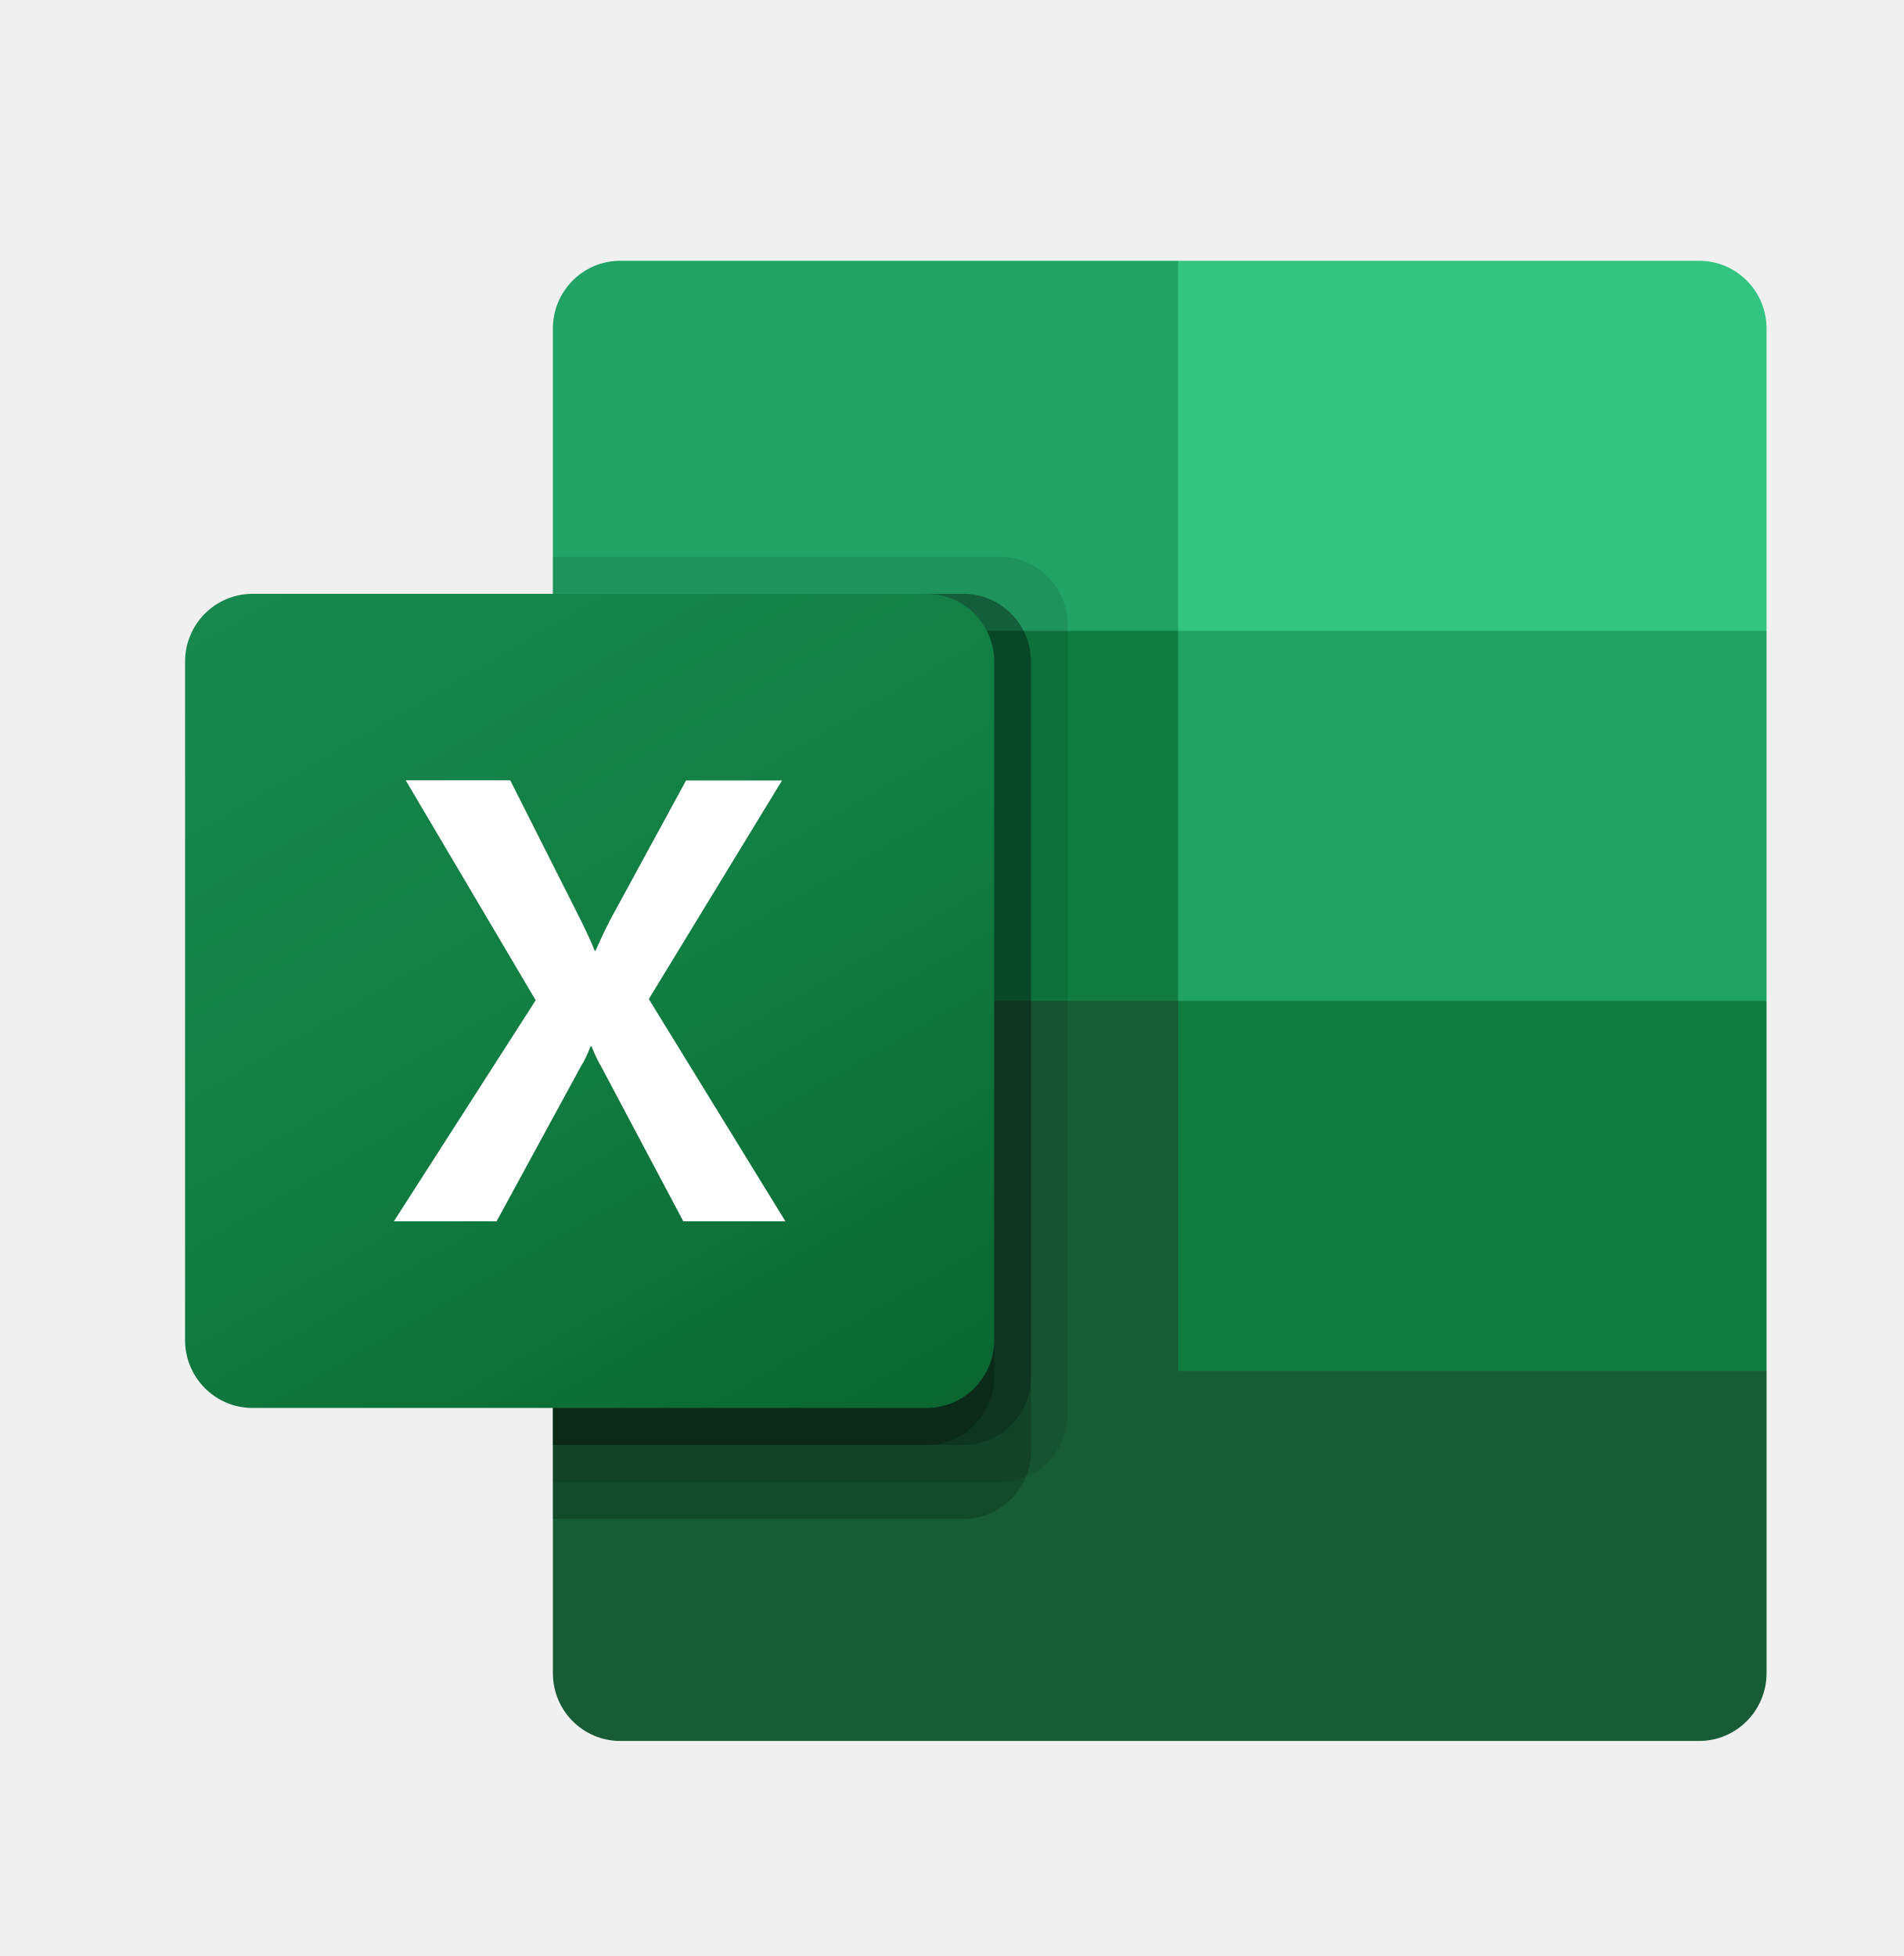
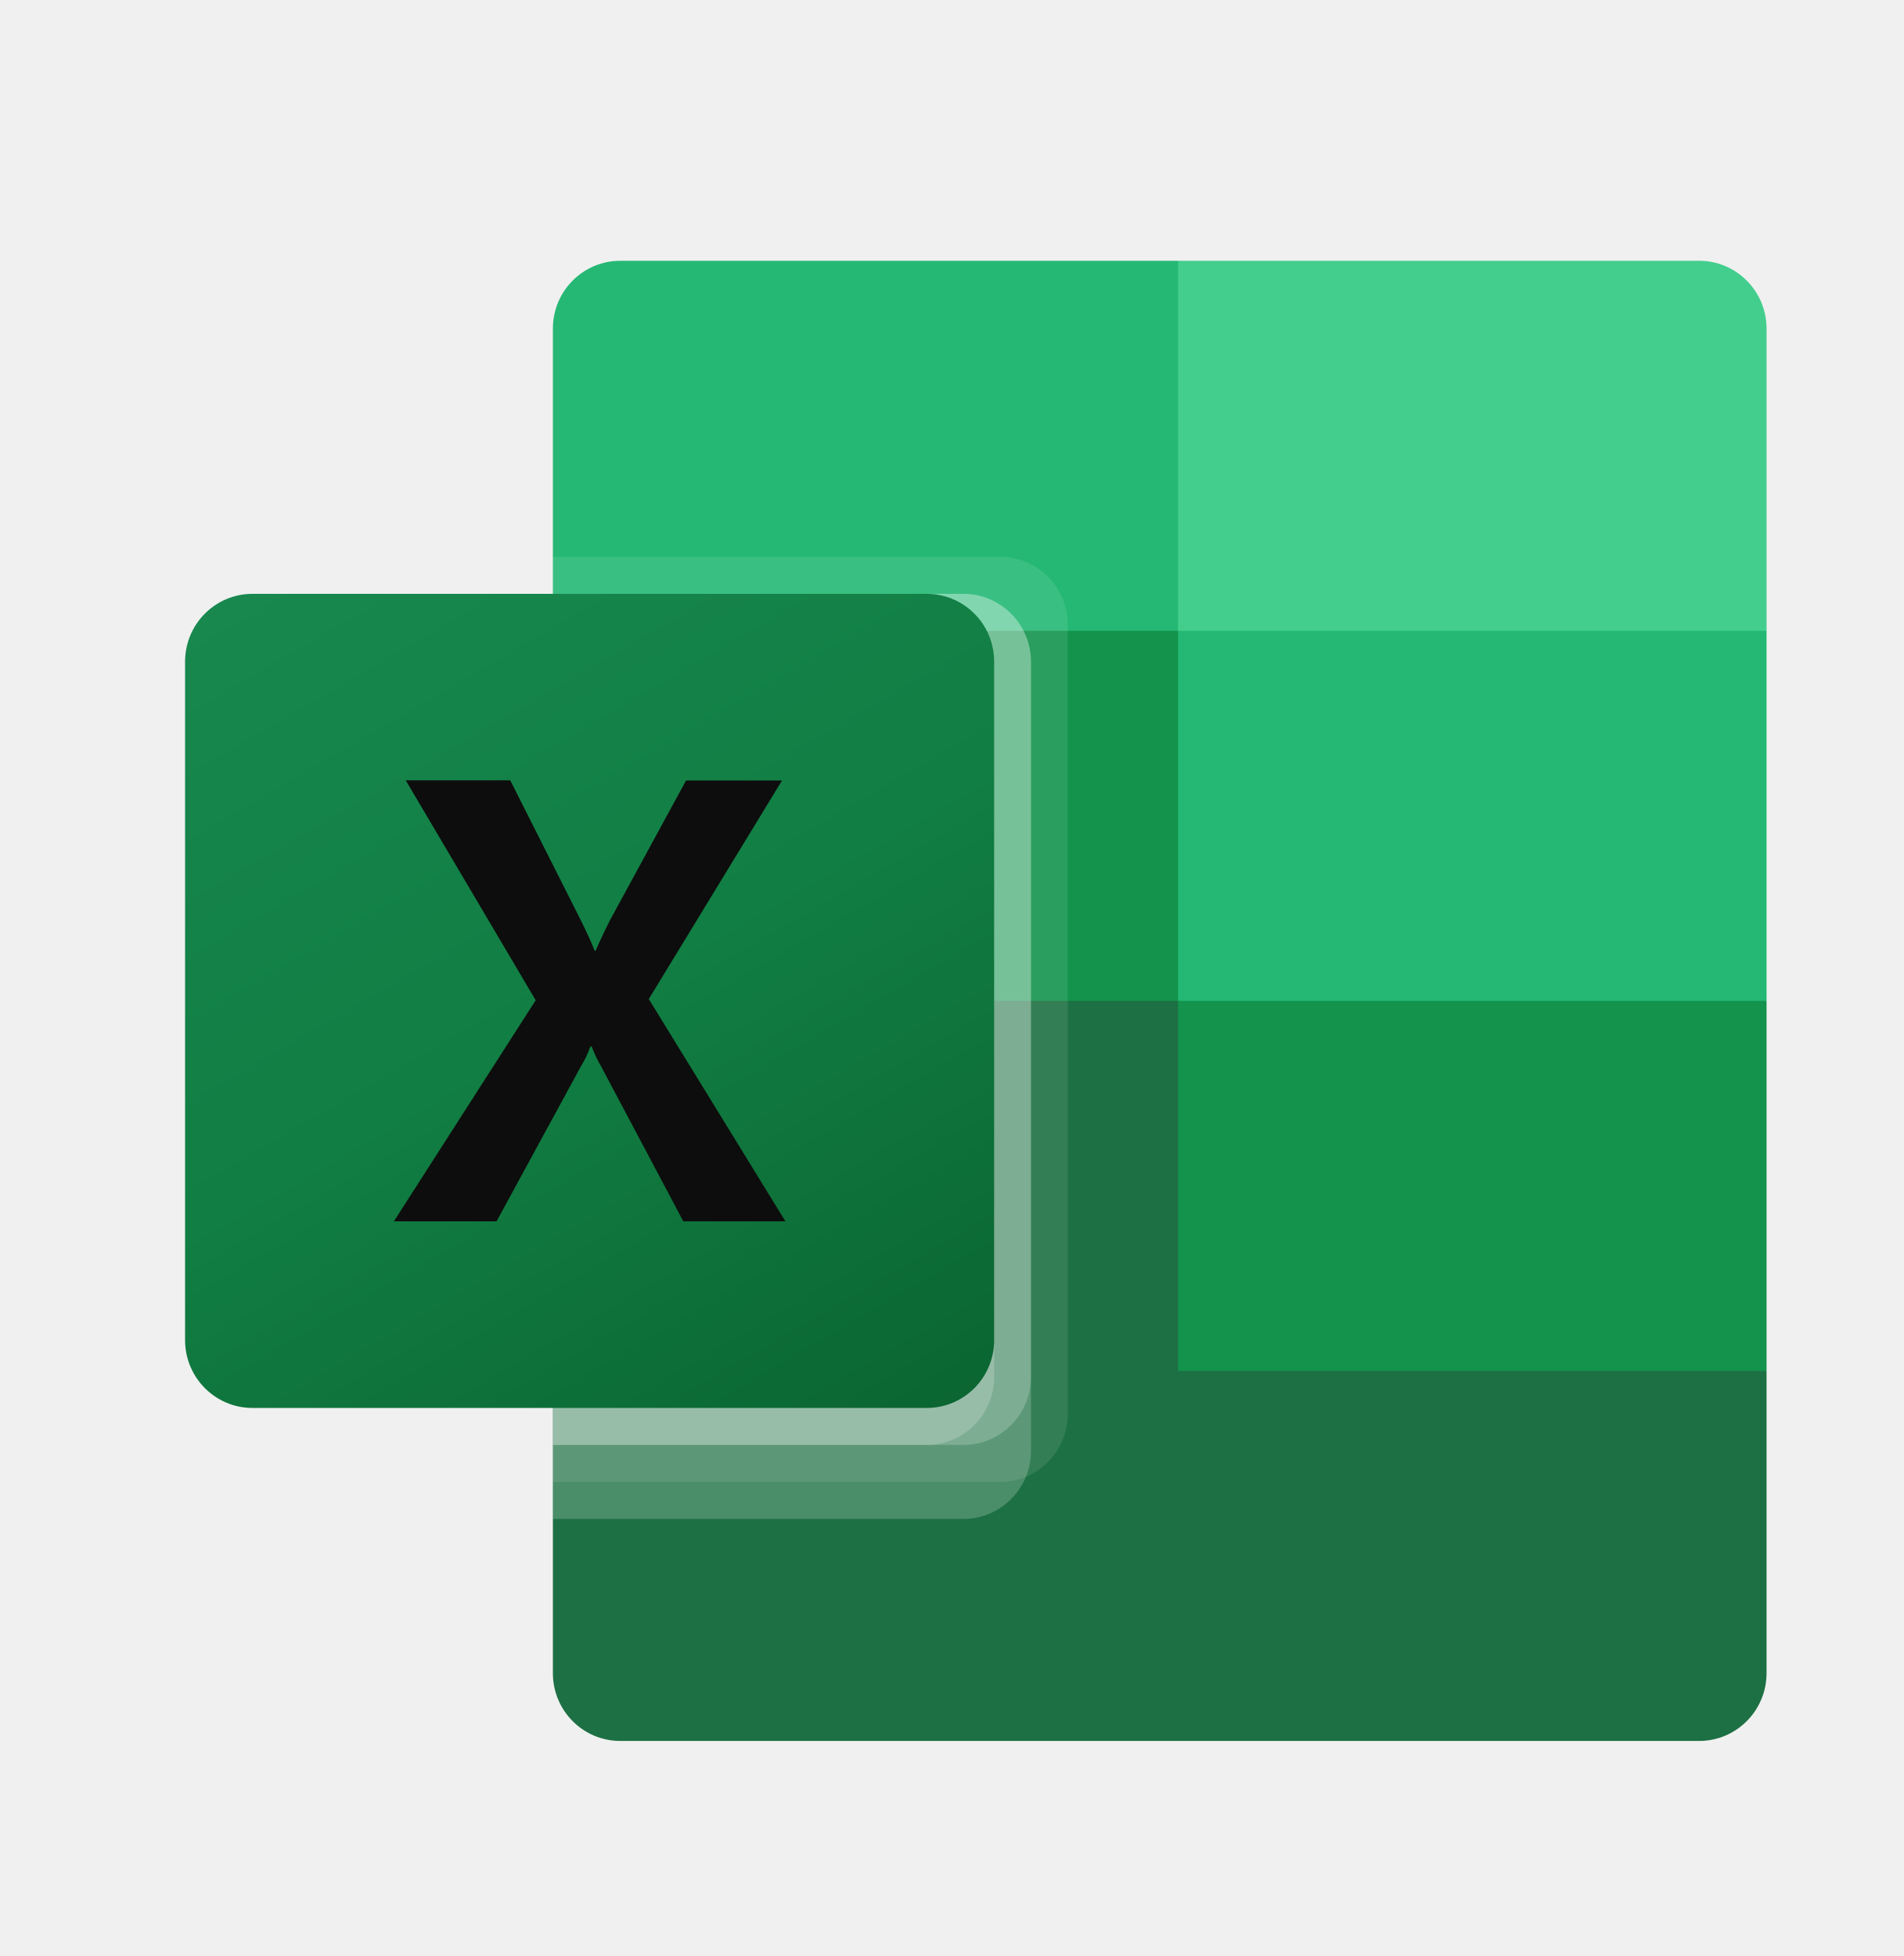
<svg xmlns="http://www.w3.org/2000/svg" width="36" height="37" viewBox="0 0 36 37" fill="none">
-   <g clip-path="url(#clip0_22_2724)">
-     <path d="M22.28 18.232L10.456 16.132V31.649C10.456 32.358 11.026 32.932 11.73 32.932H32.134C32.838 32.932 33.409 32.358 33.409 31.649V25.932L22.28 18.232Z" fill="#185C37" />
-     <path d="M22.28 4.933H11.731C11.026 4.933 10.456 5.507 10.456 6.216V11.933L22.28 18.933L28.54 21.033L33.409 18.933V11.933L22.28 4.933Z" fill="#21A366" />
-     <path d="M10.456 11.933H22.28V18.933H10.456V11.933Z" fill="#107C41" />
-     <path opacity="0.1" d="M18.919 10.533H10.456V28.033H18.919C19.622 28.031 20.191 27.458 20.193 26.75V11.816C20.191 11.108 19.622 10.535 18.919 10.533Z" fill="black" />
-     <path opacity="0.2" d="M18.223 11.233H10.456V28.733H18.223C18.926 28.731 19.496 28.157 19.498 27.45V12.516C19.496 11.808 18.926 11.235 18.223 11.233Z" fill="black" />
-     <path opacity="0.2" d="M18.223 11.233H10.456V27.333H18.223C18.926 27.331 19.496 26.758 19.498 26.05V12.516C19.496 11.808 18.926 11.235 18.223 11.233Z" fill="black" />
-     <path opacity="0.2" d="M17.527 11.233H10.456V27.333H17.527C18.23 27.331 18.8 26.758 18.802 26.05V12.516C18.8 11.808 18.23 11.235 17.527 11.233Z" fill="black" />
-     <path d="M4.775 11.233H17.527C18.232 11.233 18.802 11.807 18.802 12.516V25.35C18.802 26.058 18.232 26.633 17.527 26.633H4.775C4.071 26.633 3.5 26.058 3.5 25.35V12.516C3.5 11.807 4.071 11.233 4.775 11.233Z" fill="url(#paint0_linear_22_2724)" />
-     <path d="M7.449 23.103L10.131 18.921L7.673 14.761H9.65L10.991 17.421C11.115 17.674 11.2 17.862 11.246 17.985H11.263C11.351 17.784 11.444 17.588 11.541 17.398L12.975 14.763H14.79L12.27 18.898L14.854 23.103H12.923L11.374 20.183C11.301 20.059 11.239 19.929 11.189 19.794H11.166C11.12 19.926 11.06 20.053 10.986 20.172L9.391 23.103H7.449Z" fill="white" />
-     <path d="M32.134 4.933H22.28V11.933H33.409V6.216C33.409 5.507 32.838 4.933 32.134 4.933Z" fill="#33C481" />
-     <path d="M22.28 18.933H33.409V25.933H22.28V18.933Z" fill="#107C41" />
+   <g clip-path="url(#clip0_20725_973)">
+     <path d="M22.28 18.232L10.456 16.132V31.649C10.456 32.358 11.026 32.932 11.73 32.932H32.134C32.838 32.932 33.409 32.358 33.409 31.649V25.932L22.28 18.232Z" fill="#1D7043" />
+     <path d="M22.28 4.933H11.731C11.026 4.933 10.456 5.507 10.456 6.216V11.933L22.28 18.933L28.54 21.033L33.409 18.933V11.933L22.28 4.933Z" fill="#25B874" />
+     <path d="M10.456 11.933H22.28V18.933H10.456V11.933Z" fill="#13934C" />
+     <path opacity="0.1" d="M18.919 10.533H10.456V28.033H18.919C19.622 28.031 20.191 27.458 20.193 26.75V11.816C20.191 11.109 19.622 10.536 18.919 10.533Z" fill="white" />
+     <path opacity="0.2" d="M18.223 11.233H10.456V28.733H18.223C18.926 28.731 19.496 28.157 19.498 27.45V12.516C19.496 11.808 18.926 11.235 18.223 11.233Z" fill="white" />
+     <path opacity="0.2" d="M18.223 11.233H10.456V27.333H18.223C18.926 27.331 19.496 26.758 19.498 26.05V12.516C19.496 11.808 18.926 11.235 18.223 11.233Z" fill="white" />
+     <path opacity="0.2" d="M17.527 11.233H10.456V27.333H17.527C18.23 27.331 18.8 26.758 18.802 26.05V12.516C18.8 11.808 18.23 11.235 17.527 11.233Z" fill="white" />
+     <path d="M4.775 11.233H17.527C18.232 11.233 18.802 11.807 18.802 12.516V25.35C18.802 26.058 18.232 26.633 17.527 26.633H4.775C4.071 26.633 3.5 26.058 3.5 25.35V12.516C3.5 11.807 4.071 11.233 4.775 11.233Z" fill="url(#paint0_linear_20725_973)" />
+     <path d="M7.449 23.103L10.131 18.921L7.673 14.761H9.65L10.991 17.421C11.115 17.674 11.2 17.861 11.246 17.985H11.263C11.351 17.784 11.444 17.588 11.541 17.398L12.975 14.763H14.79L12.27 18.898L14.854 23.103H12.923L11.374 20.183C11.301 20.059 11.239 19.929 11.189 19.794H11.166C11.12 19.926 11.06 20.053 10.986 20.172L9.391 23.103H7.449Z" fill="#0D0D0D" />
+     <path d="M32.134 4.933H22.28V11.933H33.409V6.216C33.409 5.507 32.838 4.933 32.134 4.933Z" fill="#43CE8D" />
+     <path d="M22.28 18.933H33.409V25.933H22.28V18.933Z" fill="#13934C" />
  </g>
  <defs>
-     <linearGradient id="paint0_linear_22_2724" x1="6.158" y1="10.23" x2="16.24" y2="27.58" gradientUnits="userSpaceOnUse">
+     <linearGradient id="paint0_linear_20725_973" x1="6.158" y1="10.23" x2="16.24" y2="27.58" gradientUnits="userSpaceOnUse">
      <stop stop-color="#18884F" />
      <stop offset="0.5" stop-color="#117E43" />
      <stop offset="1" stop-color="#0B6631" />
    </linearGradient>
-     <clipPath id="clip0_22_2724">
-       <rect width="29.909" height="28" fill="white" transform="translate(3.5 4.93263)" />
+     <clipPath id="clip0_20725_973">
+       <rect width="29.909" height="28" fill="white" transform="translate(3.5 4.93262)" />
    </clipPath>
  </defs>
</svg>
